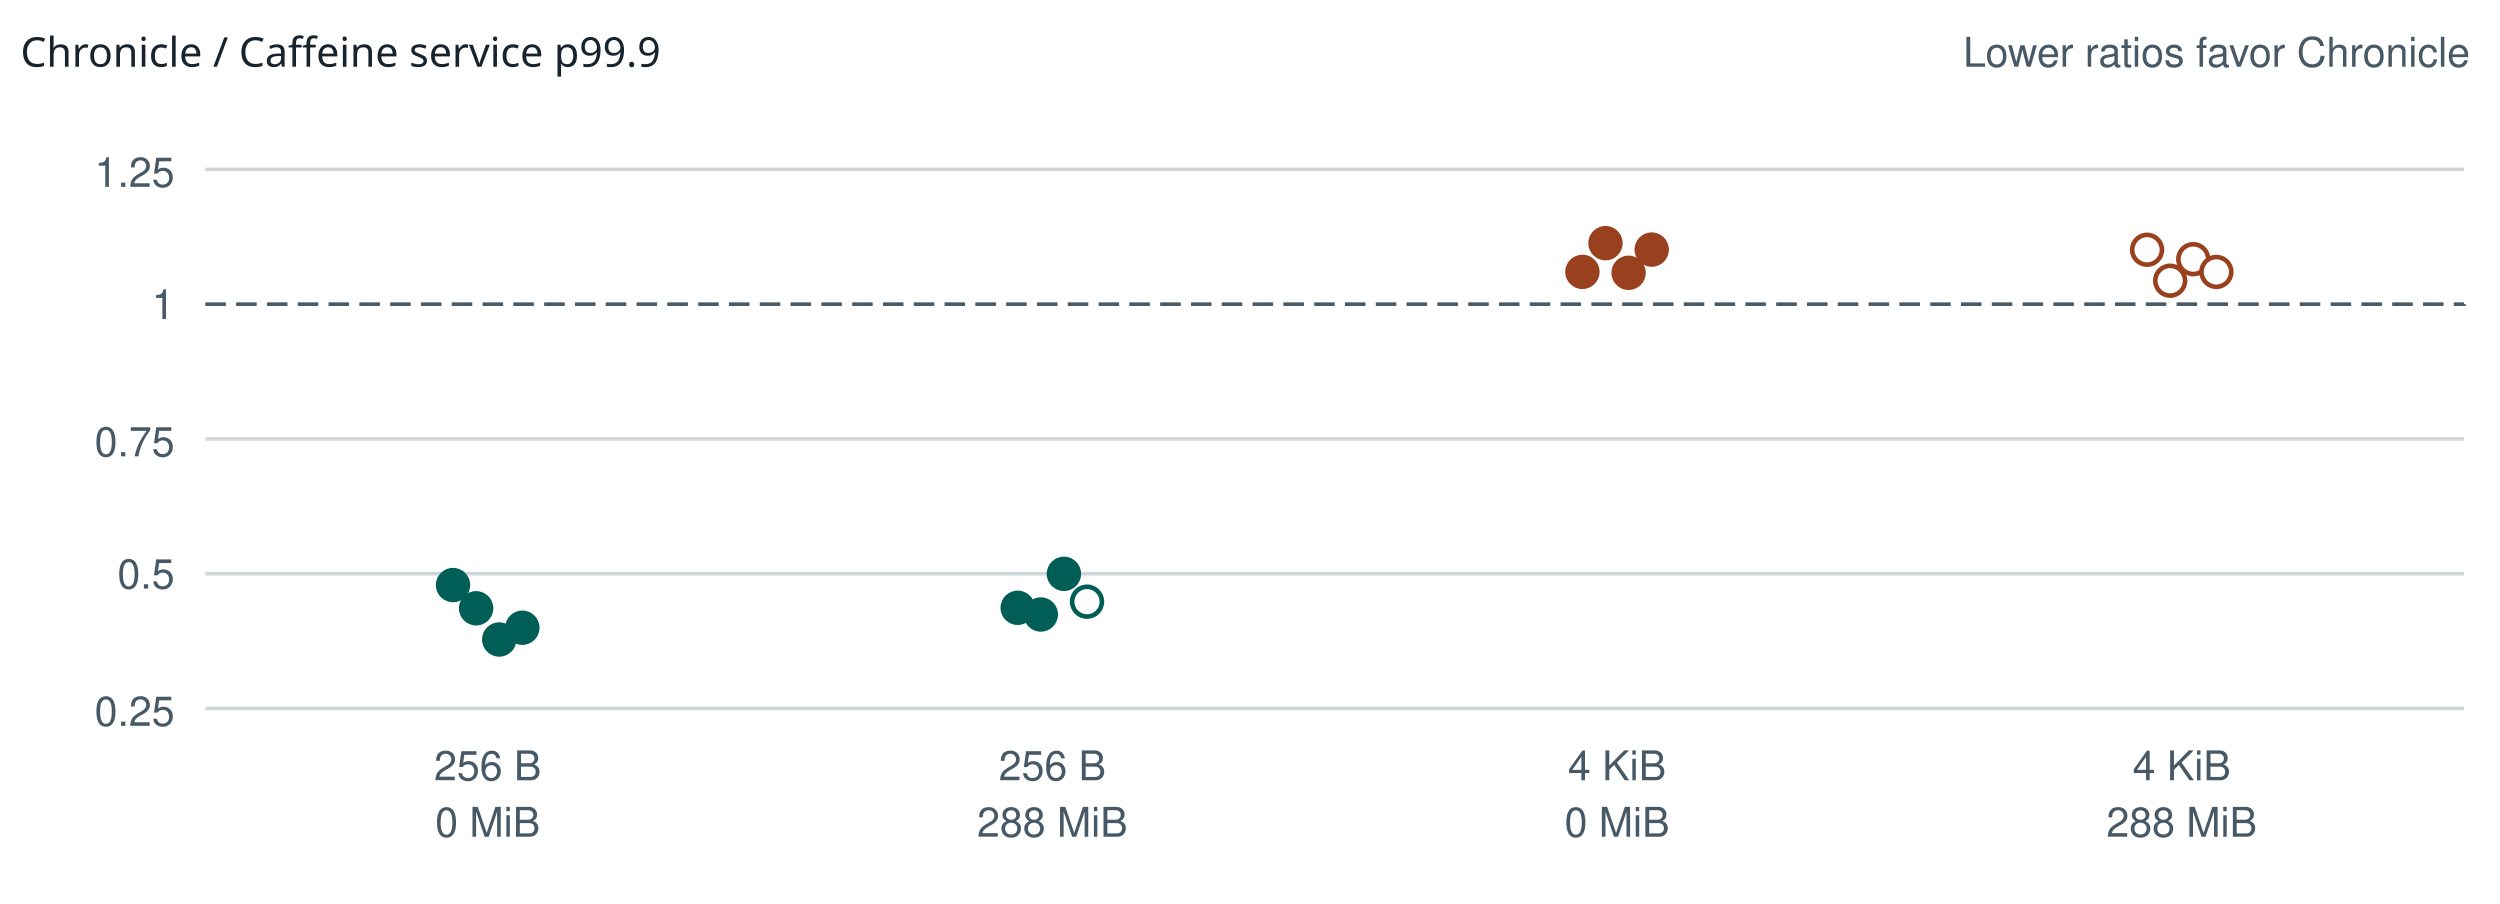
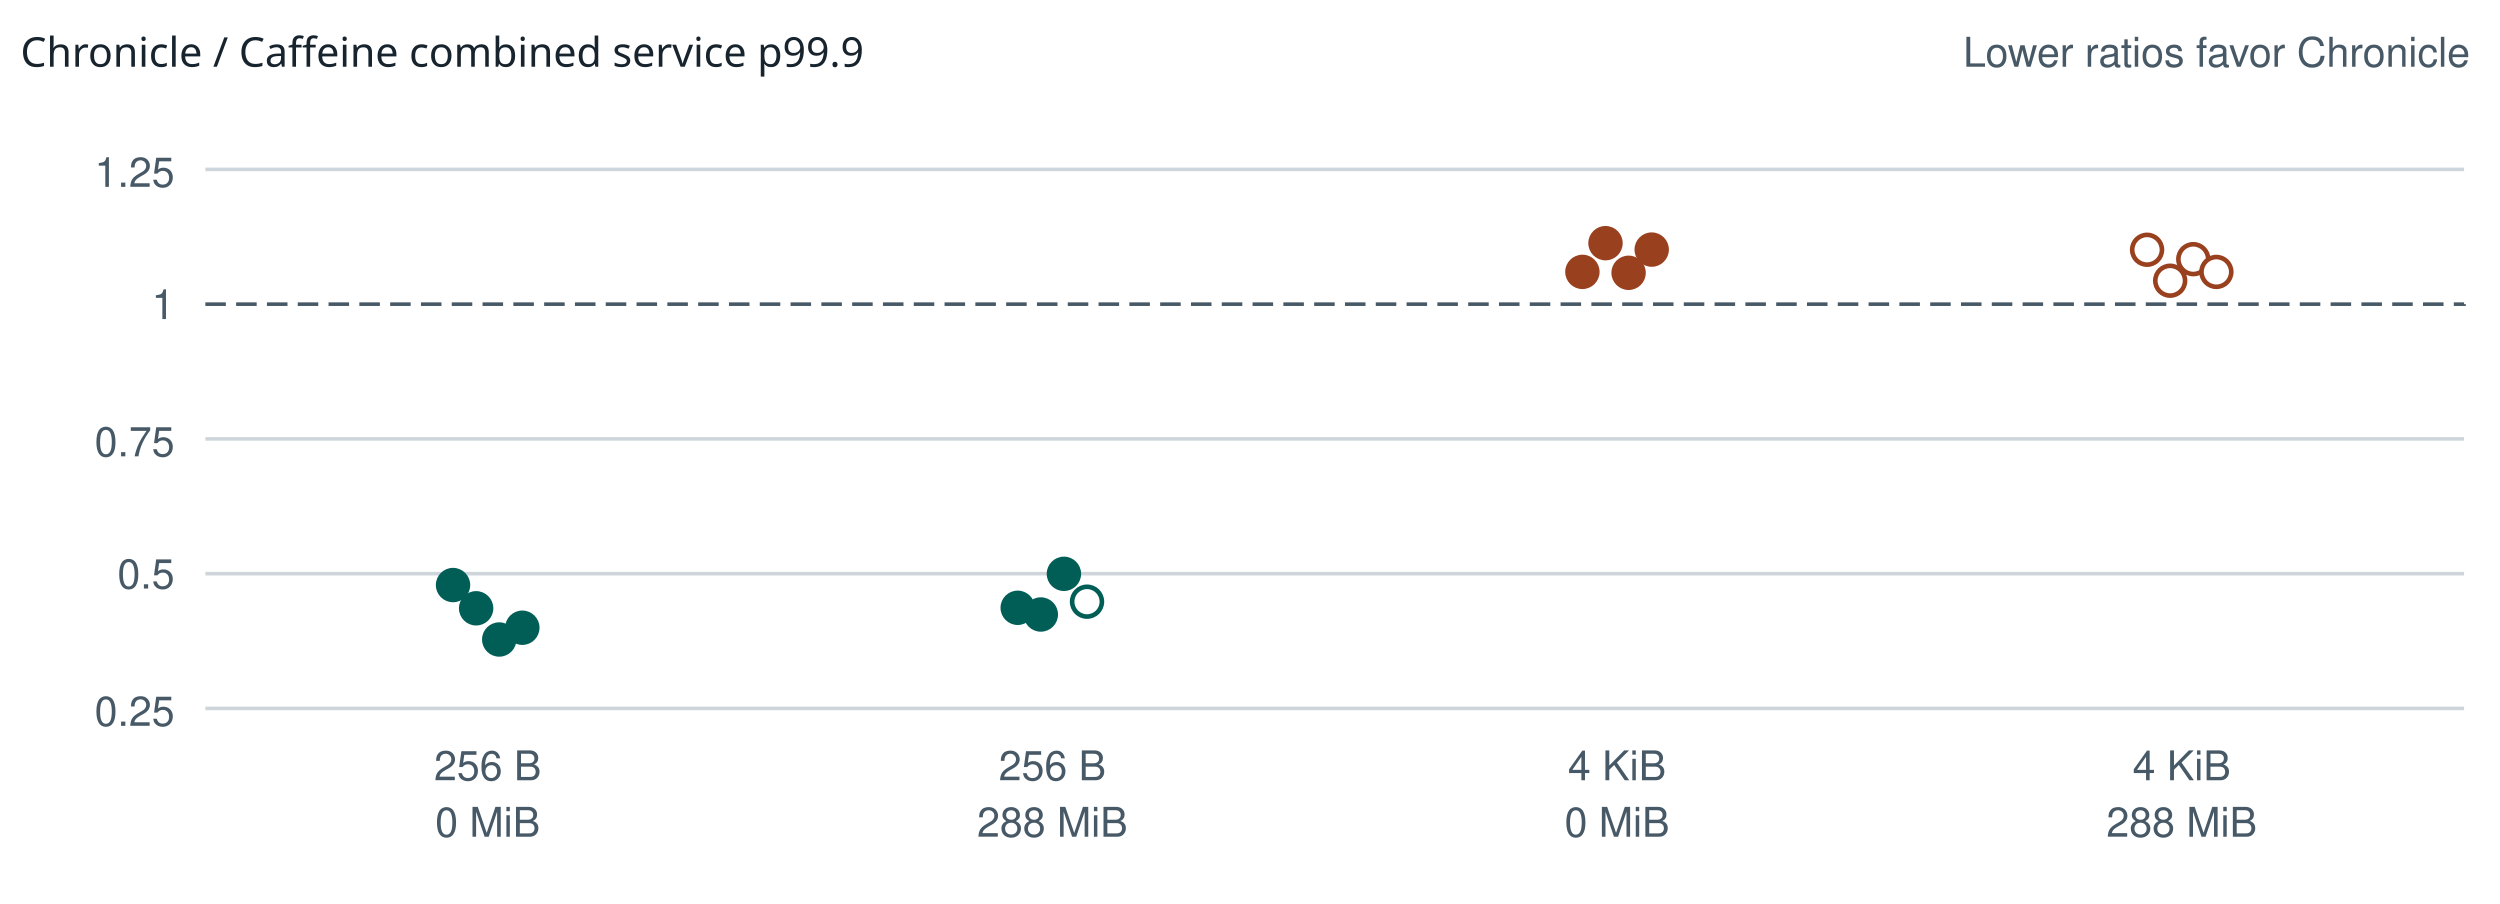
<svg xmlns="http://www.w3.org/2000/svg" width="487" height="176" preserveAspectRatio="xMinYMin meet" viewBox="0 0 487 176" version="1.0" fill-rule="evenodd">
  <clipPath id="clip">
    <rect x="0" y="0" width="487" height="176" />
  </clipPath>
  <g id="group" transform="scale(1,-1) translate(0,-176)" style="clip-path: url(#clip)">
    <g transform="">
-       <text x="4" y="163" style="font-family: Helvetica-Bold; font-size: 8px;fill: rgb(9%,14%,18%); stroke:none;" transform="translate(0,326) scale(1,-1)">Chronicle / Caffeine service p99.9</text>
+       <text x="4" y="163" style="font-family: Helvetica-Bold; font-size: 8px;fill: rgb(9%,14%,18%); stroke:none;" transform="translate(0,326) scale(1,-1)">Chronicle / Caffeine combined service p99.9</text>
      <text x="382.416" y="163" style="font-family: Helvetica; font-size: 8px;fill: rgb(28%,35%,40%); stroke:none;" transform="translate(0,326) scale(1,-1)">Lower ratios favor Chronicle</text>
      <path d="M 40,38 L 480,38 Z" style="stroke: rgb(81%,84%,86%); stroke-linecap: butt; stroke-width: 0.7;" />
      <text x="18.432" y="35.4" style="font-family: Helvetica; font-size: 8px;fill: rgb(28%,35%,40%); stroke:none;" transform="translate(0,70) scale(1,-1)">0.25</text>
      <path d="M 40,64.25 L 480,64.25 Z" style="stroke: rgb(81%,84%,86%); stroke-linecap: butt; stroke-width: 0.7;" />
      <text x="22.88" y="61.65" style="font-family: Helvetica; font-size: 8px;fill: rgb(28%,35%,40%); stroke:none;" transform="translate(0,123) scale(1,-1)">0.5</text>
      <path d="M 40,90.5 L 480,90.5 Z" style="stroke: rgb(81%,84%,86%); stroke-linecap: butt; stroke-width: 0.7;" />
      <text x="18.432" y="87.9" style="font-family: Helvetica; font-size: 8px;fill: rgb(28%,35%,40%); stroke:none;" transform="translate(0,175) scale(1,-1)">0.75</text>
      <path d="M 40,116.75 L 480,116.75 Z" style="stroke: rgb(28%,35%,40%); stroke-linecap: butt; stroke-width: 0.7; stroke-dasharray: 3, 3;" />
      <text x="29.552" y="114.15" style="font-family: Helvetica; font-size: 8px;fill: rgb(28%,35%,40%); stroke:none;" transform="translate(0,228) scale(1,-1)">1</text>
      <path d="M 40,143 L 480,143 Z" style="stroke: rgb(81%,84%,86%); stroke-linecap: butt; stroke-width: 0.7;" />
      <text x="18.432" y="140.4" style="font-family: Helvetica; font-size: 8px;fill: rgb(28%,35%,40%); stroke:none;" transform="translate(0,280) scale(1,-1)">1.25</text>
      <text x="84.548" y="24" style="font-family: Helvetica; font-size: 8px;fill: rgb(28%,35%,40%); stroke:none;" transform="translate(0,48) scale(1,-1)">256 B</text>
      <text x="84.776" y="13" style="font-family: Helvetica; font-size: 8px;fill: rgb(28%,35%,40%); stroke:none;" transform="translate(0,26) scale(1,-1)">0 MiB</text>
      <circle cx="88.25" cy="62.032" r="2.9" style="stroke: rgb(0%,37%,34%); stroke-linecap: butt; stroke-width: 0.9; fill: rgb(0%,37%,34%); fill-rule: evenodd;" />
      <circle cx="92.75" cy="57.503" r="2.9" style="stroke: rgb(0%,37%,34%); stroke-linecap: butt; stroke-width: 0.9; fill: rgb(0%,37%,34%); fill-rule: evenodd;" />
      <circle cx="97.25" cy="51.425" r="2.9" style="stroke: rgb(0%,37%,34%); stroke-linecap: butt; stroke-width: 0.9; fill: rgb(0%,37%,34%); fill-rule: evenodd;" />
      <circle cx="101.75" cy="53.718" r="2.9" style="stroke: rgb(0%,37%,34%); stroke-linecap: butt; stroke-width: 0.9; fill: rgb(0%,37%,34%); fill-rule: evenodd;" />
      <text x="194.548" y="24" style="font-family: Helvetica; font-size: 8px;fill: rgb(28%,35%,40%); stroke:none;" transform="translate(0,48) scale(1,-1)">256 B</text>
      <text x="190.328" y="13" style="font-family: Helvetica; font-size: 8px;fill: rgb(28%,35%,40%); stroke:none;" transform="translate(0,26) scale(1,-1)">288 MiB</text>
      <circle cx="198.25" cy="57.601" r="2.9" style="stroke: rgb(0%,37%,34%); stroke-linecap: butt; stroke-width: 0.9; fill: rgb(0%,37%,34%); fill-rule: evenodd;" />
      <circle cx="202.75" cy="56.295" r="2.9" style="stroke: rgb(0%,37%,34%); stroke-linecap: butt; stroke-width: 0.9; fill: rgb(0%,37%,34%); fill-rule: evenodd;" />
      <circle cx="207.25" cy="64.218" r="2.9" style="stroke: rgb(0%,37%,34%); stroke-linecap: butt; stroke-width: 0.9; fill: rgb(0%,37%,34%); fill-rule: evenodd;" />
      <circle cx="211.75" cy="58.793" r="2.9" style="stroke: rgb(0%,37%,34%); stroke-linecap: butt; stroke-width: 0.9; fill: rgb(100%,100%,100%); fill-rule: evenodd;" />
      <text x="305.44" y="24" style="font-family: Helvetica; font-size: 8px;fill: rgb(28%,35%,40%); stroke:none;" transform="translate(0,48) scale(1,-1)">4 KiB</text>
      <text x="304.776" y="13" style="font-family: Helvetica; font-size: 8px;fill: rgb(28%,35%,40%); stroke:none;" transform="translate(0,26) scale(1,-1)">0 MiB</text>
      <circle cx="308.25" cy="123.038" r="2.9" style="stroke: rgb(60%,25%,12%); stroke-linecap: butt; stroke-width: 0.9; fill: rgb(60%,25%,12%); fill-rule: evenodd;" />
      <circle cx="312.75" cy="128.63" r="2.9" style="stroke: rgb(60%,25%,12%); stroke-linecap: butt; stroke-width: 0.9; fill: rgb(60%,25%,12%); fill-rule: evenodd;" />
      <circle cx="317.25" cy="122.858" r="2.9" style="stroke: rgb(60%,25%,12%); stroke-linecap: butt; stroke-width: 0.9; fill: rgb(60%,25%,12%); fill-rule: evenodd;" />
      <circle cx="321.75" cy="127.379" r="2.9" style="stroke: rgb(60%,25%,12%); stroke-linecap: butt; stroke-width: 0.9; fill: rgb(60%,25%,12%); fill-rule: evenodd;" />
      <text x="415.44" y="24" style="font-family: Helvetica; font-size: 8px;fill: rgb(28%,35%,40%); stroke:none;" transform="translate(0,48) scale(1,-1)">4 KiB</text>
      <text x="410.328" y="13" style="font-family: Helvetica; font-size: 8px;fill: rgb(28%,35%,40%); stroke:none;" transform="translate(0,26) scale(1,-1)">288 MiB</text>
      <circle cx="418.25" cy="127.346" r="2.9" style="stroke: rgb(60%,25%,12%); stroke-linecap: butt; stroke-width: 0.9; fill: rgb(100%,100%,100%); fill-rule: evenodd;" />
      <circle cx="422.75" cy="121.318" r="2.9" style="stroke: rgb(60%,25%,12%); stroke-linecap: butt; stroke-width: 0.9; fill: rgb(100%,100%,100%); fill-rule: evenodd;" />
      <circle cx="427.25" cy="125.516" r="2.9" style="stroke: rgb(60%,25%,12%); stroke-linecap: butt; stroke-width: 0.9; fill: rgb(100%,100%,100%); fill-rule: evenodd;" />
      <circle cx="431.75" cy="123.03" r="2.9" style="stroke: rgb(60%,25%,12%); stroke-linecap: butt; stroke-width: 0.9; fill: rgb(100%,100%,100%); fill-rule: evenodd;" />
    </g>
  </g>
</svg>
